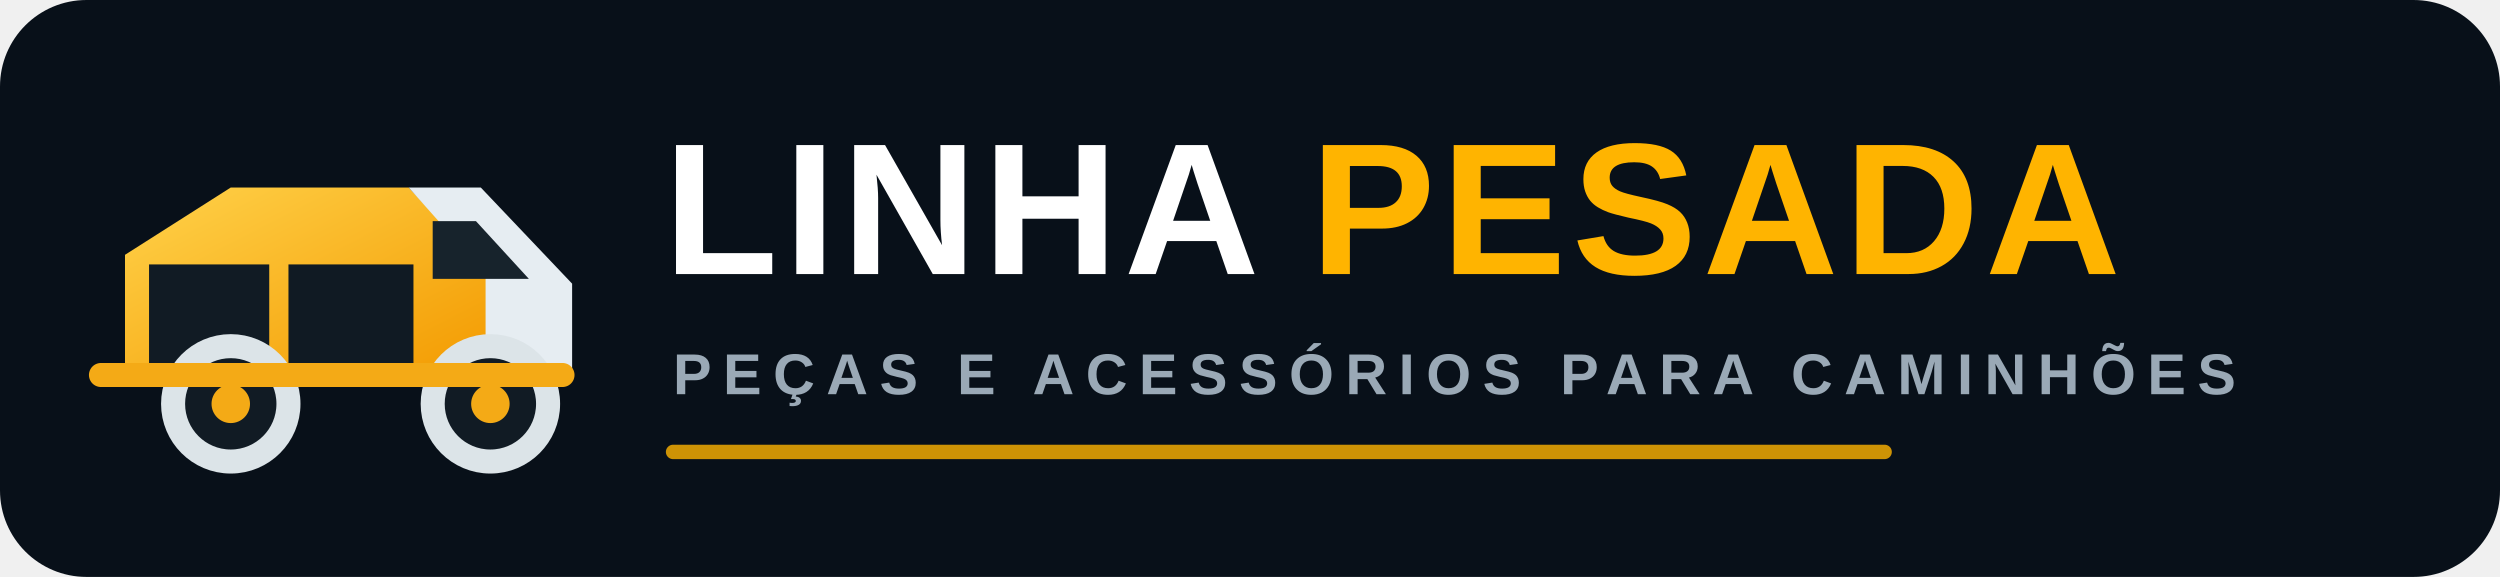
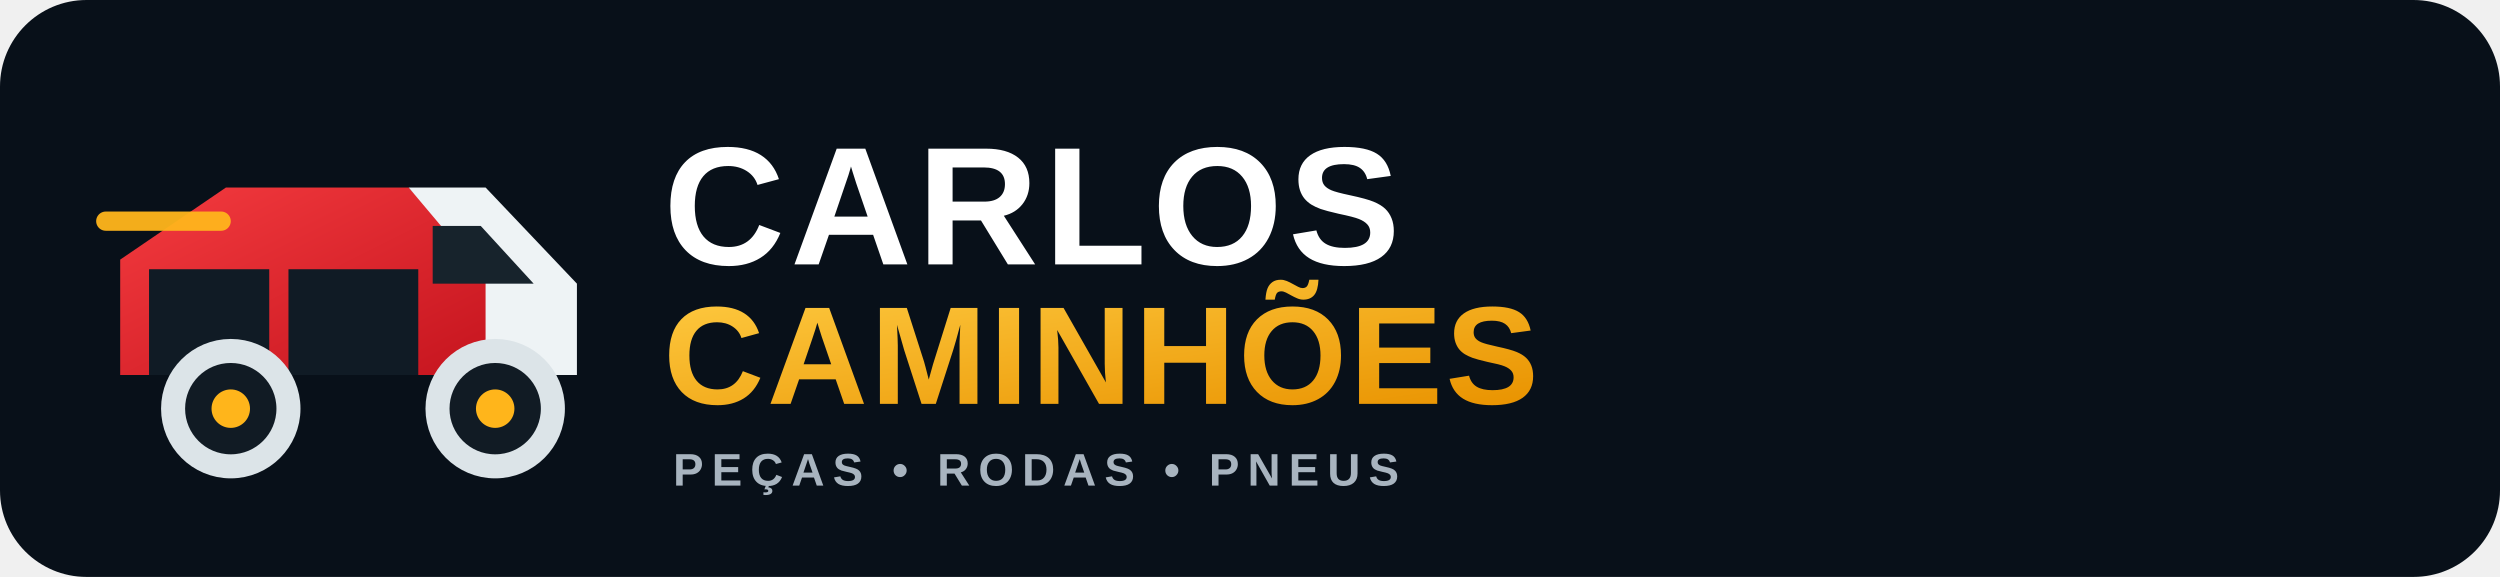
<svg xmlns="http://www.w3.org/2000/svg" viewBox="0 0 520 120" role="img" aria-labelledby="title desc">
  <defs>
-     <linearGradient id="gold" x1="0" y1="0" x2="1" y2="1">
-       <stop offset="0" stop-color="#ffd24a" />
-       <stop offset="1" stop-color="#f39a00" />
+     <linearGradient id="accent" x1="0" y1="0" x2="1" y2="1">
+       <stop offset="0" stop-color="#ffcc43" />
+       <stop offset="1" stop-color="#e99300" />
+     </linearGradient>
+     <linearGradient id="red" x1="0" y1="0" x2="1" y2="1">
+       <stop offset="0" stop-color="#f43b3f" />
+       <stop offset="1" stop-color="#c5141e" />
    </linearGradient>
  </defs>
  <rect width="520" height="120" rx="18" fill="#081019" />
-   <g transform="translate(18 17)">
-     <path d="M8 61V36l22-14h37l17 18v21H8Z" fill="url(#gold)" />
-     <path d="M67 22h15l19 20v19H83V40L67 22Z" fill="#e6edf2" />
-     <path d="M72 29h9l11 12H72V29Z" fill="#17232c" />
-     <path d="M13 38h25v23H13z" fill="#111b24" />
-     <path d="M42 38h26v23H42z" fill="#101a23" />
+   <g transform="translate(18 18)">
+     <path d="M7 60V36l22-15h38l18 19v20H7Z" fill="url(#red)" />
+     <path d="M67 21h16l19 20v19H83V40L67 21Z" fill="#eef3f5" />
+     <path d="M72 29h10l11 12H72V29Z" fill="#17232c" />
+     <path d="M13 38h25v22H13zM42 38h27v22H42z" fill="#101b25" />
+     <path d="M9 60h92" stroke="url(#accent)" stroke-width="5" stroke-linecap="round" />
    <circle cx="30" cy="67" r="12" fill="#111b24" stroke="#dce4e8" stroke-width="5" />
-     <circle cx="84" cy="67" r="12" fill="#111b24" stroke="#dce4e8" stroke-width="5" />
-     <circle cx="30" cy="67" r="4" fill="#f4aa16" />
-     <circle cx="84" cy="67" r="4" fill="#f4aa16" />
-     <path d="M3 61h96" stroke="#f4aa16" stroke-width="5" stroke-linecap="round" />
+     <circle cx="85" cy="67" r="12" fill="#111b24" stroke="#dce4e8" stroke-width="5" />
+     <circle cx="30" cy="67" r="4" fill="#ffb51b" />
+     <circle cx="85" cy="67" r="4" fill="#ffb51b" />
+     <path d="M4 28h24" stroke="#ffb51b" stroke-width="4" stroke-linecap="round" opacity=".95" />
  </g>
-   <text x="138" y="57" font-family="Arial,Helvetica,sans-serif" font-size="39" font-weight="900" letter-spacing="1.2" fill="#ffffff">LINHA <tspan fill="#ffb400">PESADA</tspan>
-   </text>
-   <text x="140" y="82" font-family="Arial,Helvetica,sans-serif" font-size="12" font-weight="700" letter-spacing="2.4" fill="#9aa9b6">PEÇAS E ACESSÓRIOS PARA CAMINHÕES</text>
-   <path d="M140 94h252" stroke="#ffb400" stroke-width="3" stroke-linecap="round" opacity=".8" />
+   <text x="138" y="55" font-family="Arial,Helvetica,sans-serif" font-size="35" font-weight="900" letter-spacing="1.1" fill="#ffffff">CARLOS</text>
+   <text x="138" y="84" font-family="Arial,Helvetica,sans-serif" font-size="29" font-weight="900" letter-spacing=".6" fill="url(#accent)">CAMINHÕES</text>
+   <text x="140" y="101" font-family="Arial,Helvetica,sans-serif" font-size="9.5" font-weight="700" letter-spacing="1.7" fill="#a8b4bf">PEÇAS • RODAS • PNEUS</text>
</svg>
